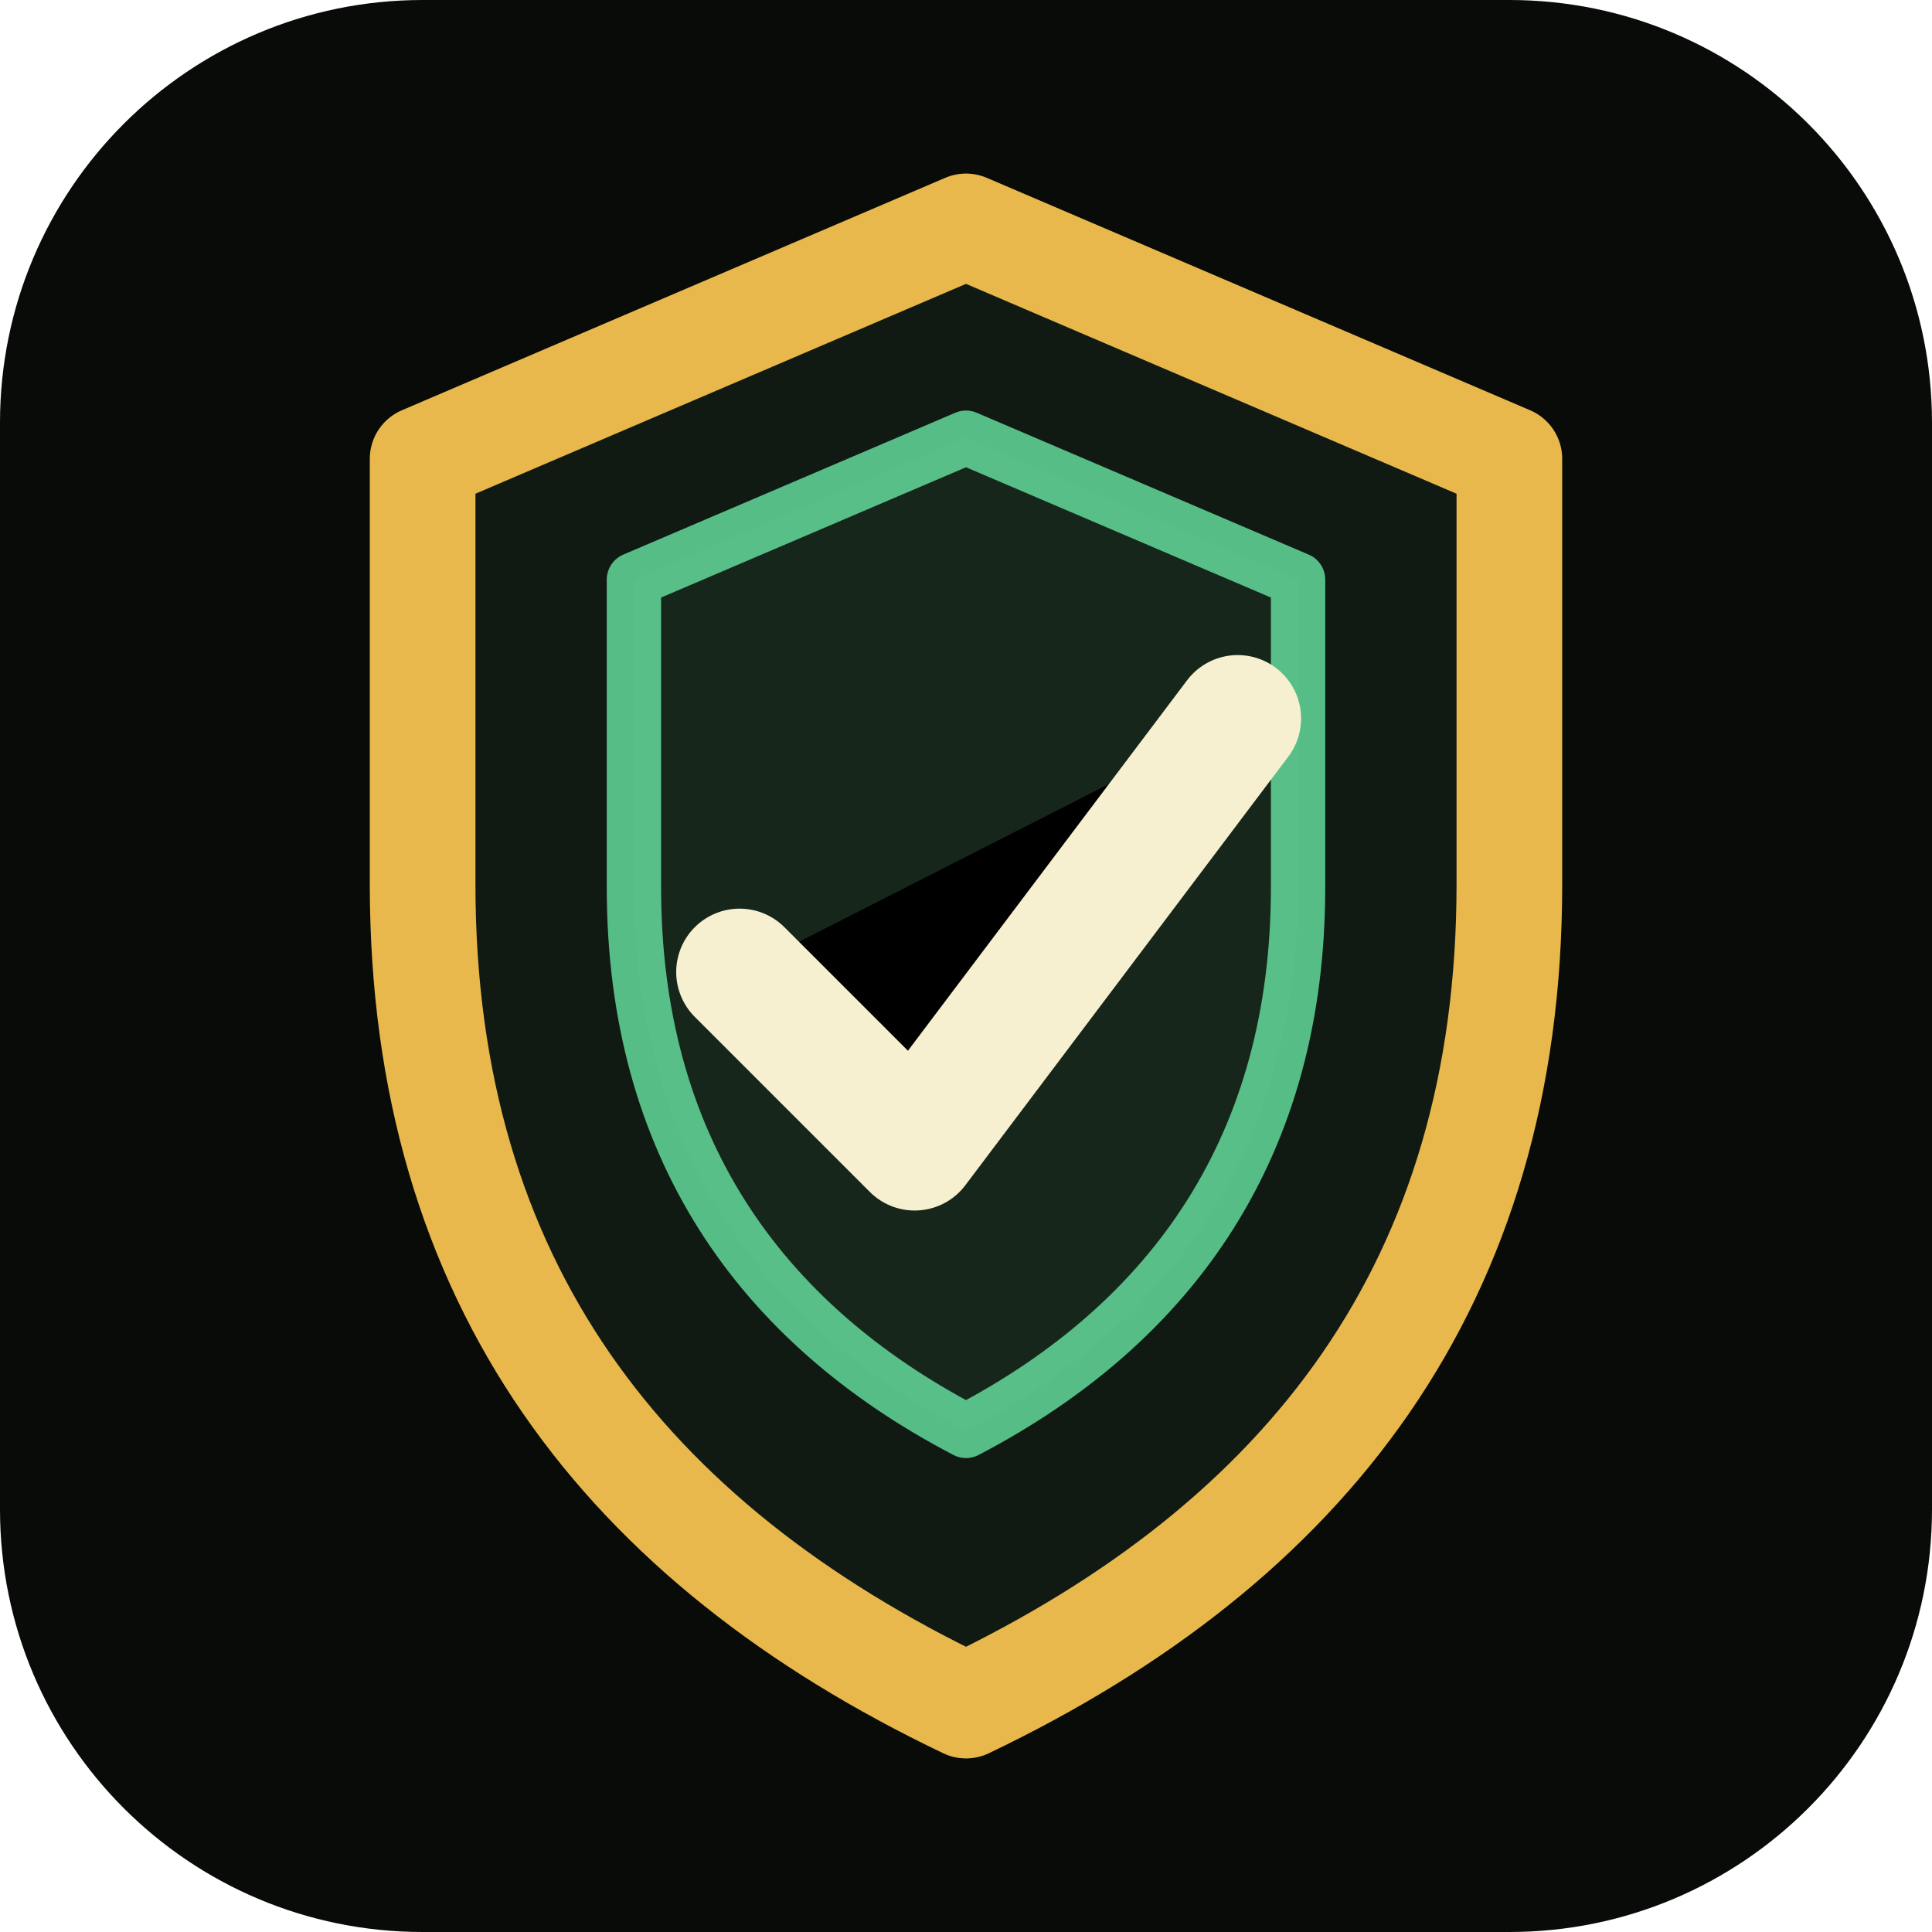
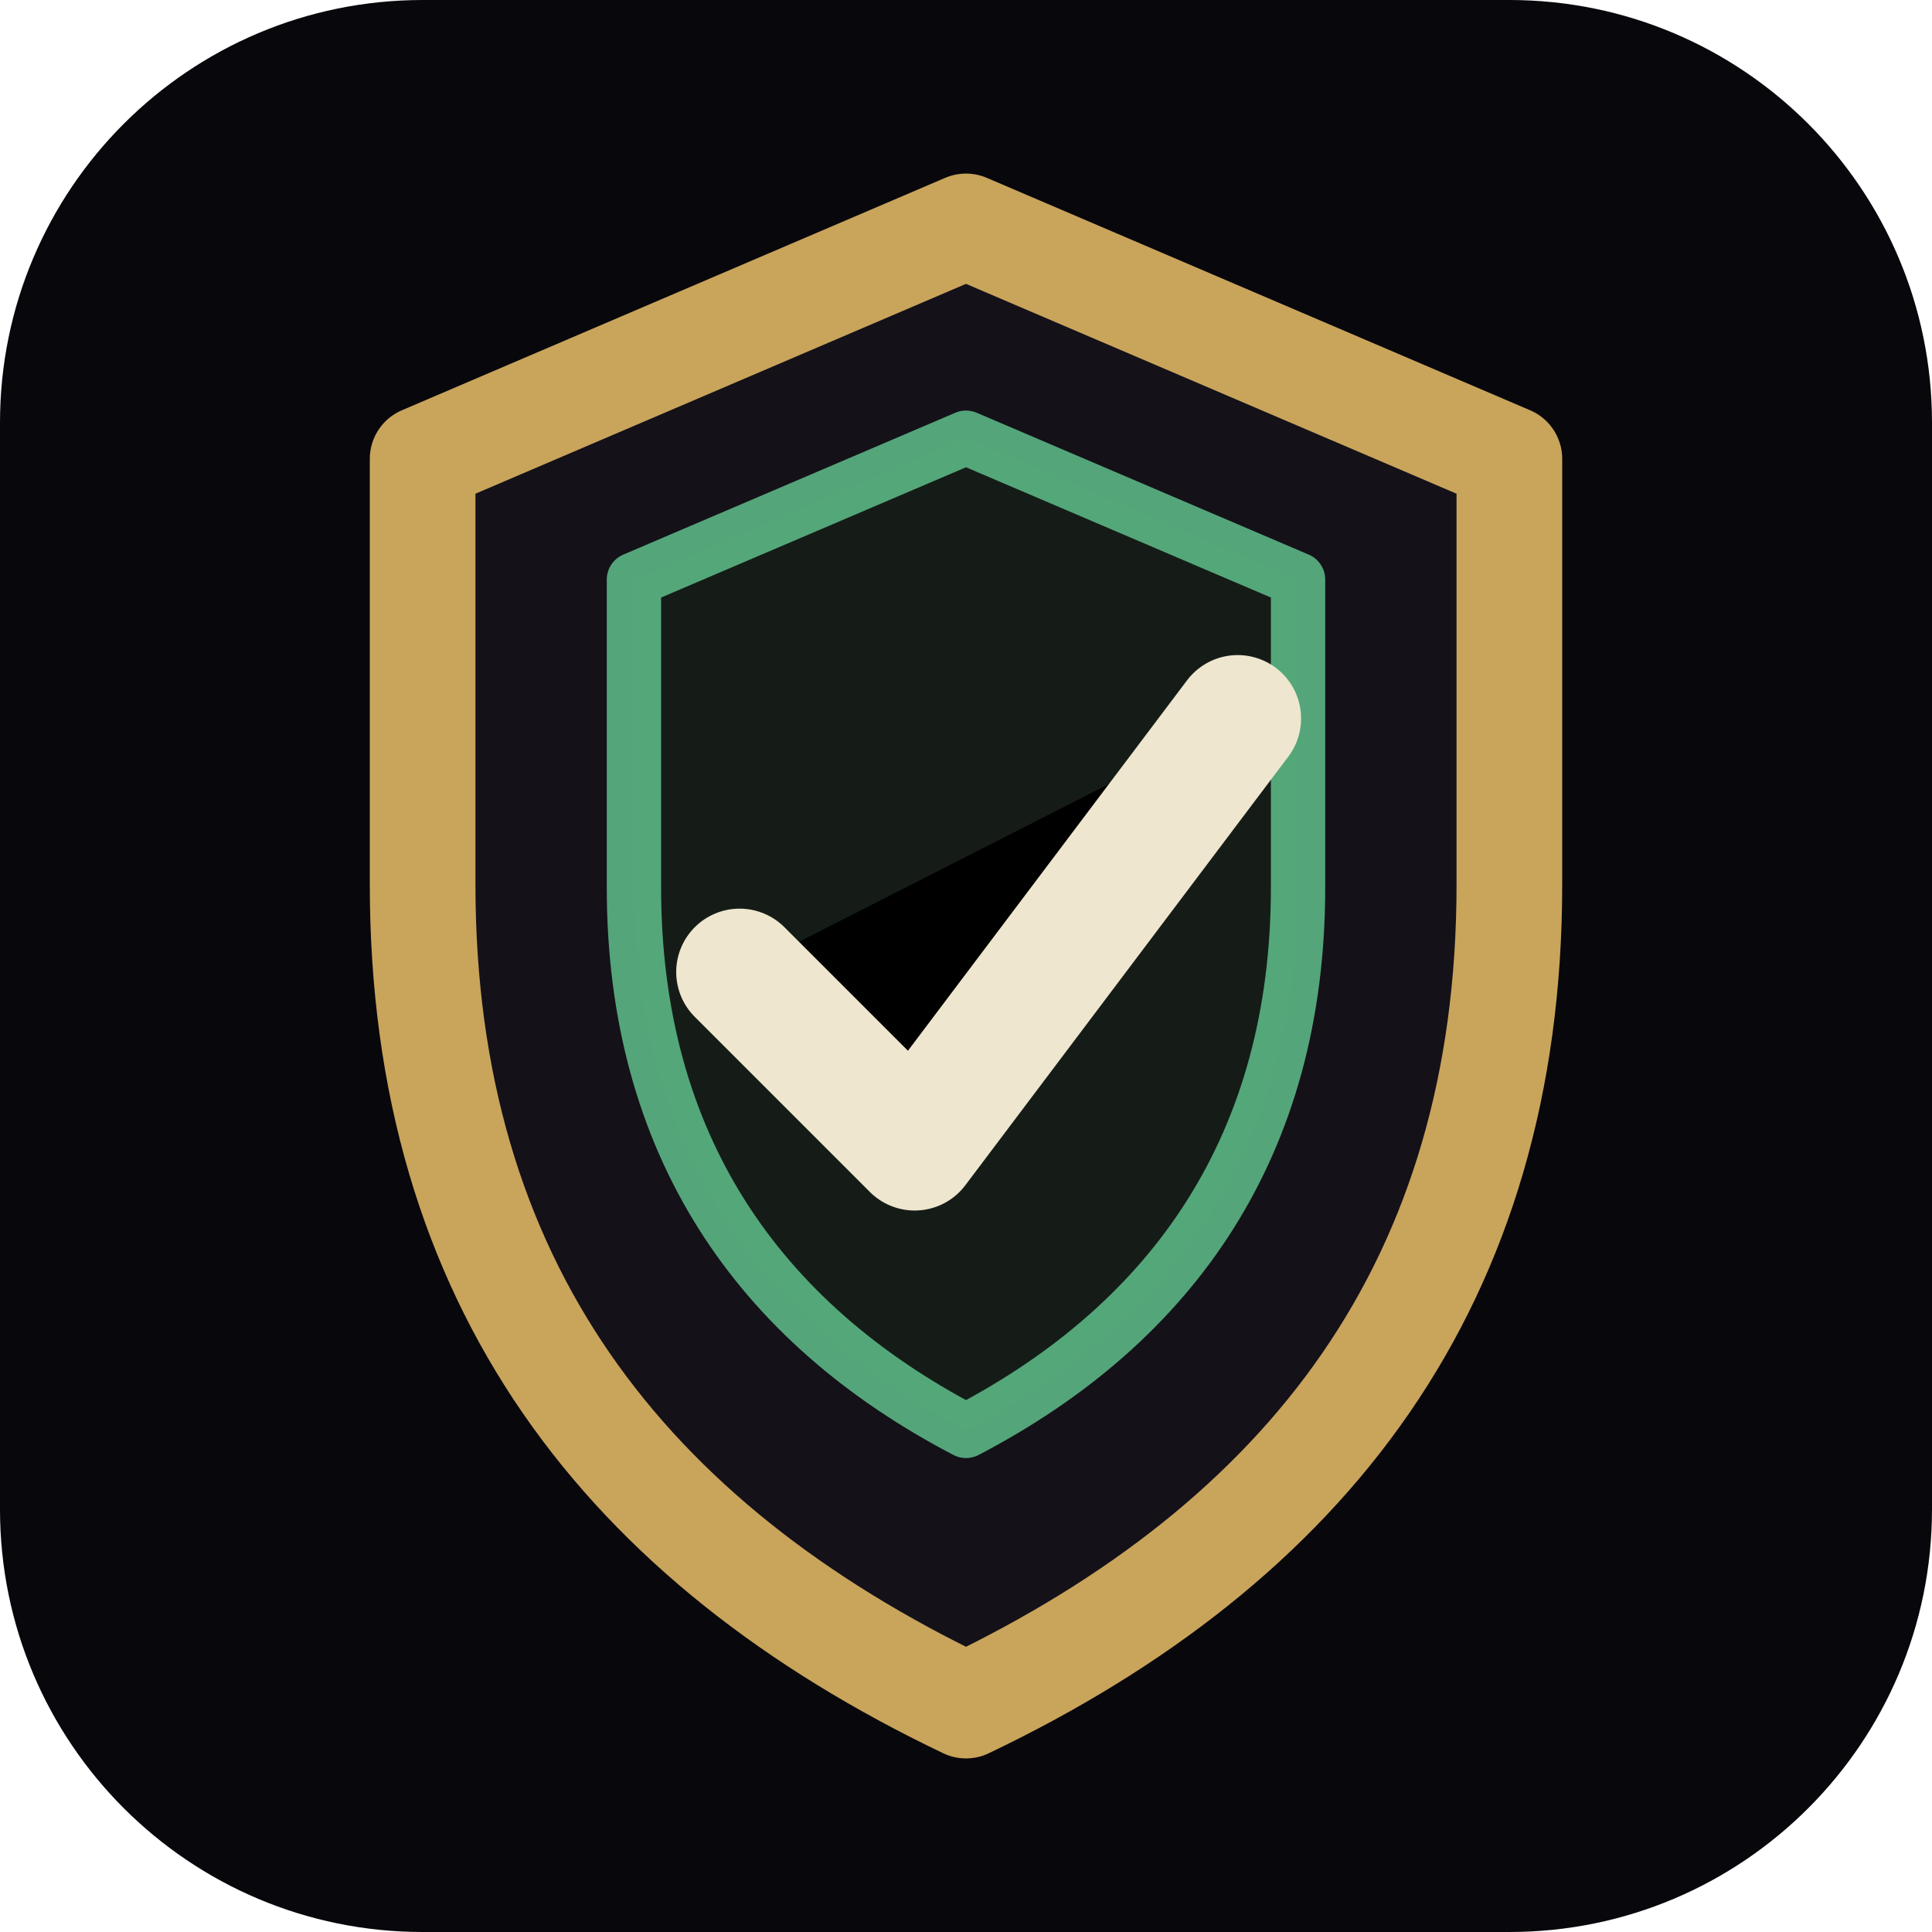
<svg xmlns="http://www.w3.org/2000/svg" viewBox="0 0 64 64" role="img" aria-label="Arkane">
-   <rect width="64" height="64" rx="14" fill="#080b08" />
-   <path d="M32 7.5 50 15.2v14.1c0 13.2-6.7 21.8-18 27.2-11.3-5.4-18-14-18-27.2V15.2L32 7.5Z" fill="#101a13" stroke="#e9b84d" stroke-width="3.5" stroke-linejoin="round" />
-   <path d="M32 14.5 43 19.2v10.2c0 8.5-4.1 14.4-11 18-6.9-3.6-11-9.5-11-18V19.2l11-4.7Z" fill="#17261b" stroke="#63d99a" stroke-width="1.8" stroke-linejoin="round" stroke-opacity=".85" />
-   <path d="M24.5 32.2 30.3 38 41 23.8" stroke="#f7f0d0" stroke-width="4.2" stroke-linecap="round" stroke-linejoin="round" />
+   <rect width="64" height="64" rx="14" fill="#08070c" />
+   <path d="M32 7.5 50 15.2v14.1c0 13.2-6.7 21.8-18 27.2-11.3-5.4-18-14-18-27.2V15.2L32 7.5Z" fill="#141119" stroke="#c9a45b" stroke-width="3.5" stroke-linejoin="round" />
+   <path d="M32 14.5 43 19.2v10.2c0 8.5-4.1 14.4-11 18-6.9-3.6-11-9.5-11-18V19.2l11-4.7Z" fill="#151c18" stroke="#62c58f" stroke-width="1.8" stroke-linejoin="round" stroke-opacity=".82" />
+   <path d="M24.5 32.2 30.3 38 41 23.8" stroke="#eee6ce" stroke-width="4.2" stroke-linecap="round" stroke-linejoin="round" />
</svg>
